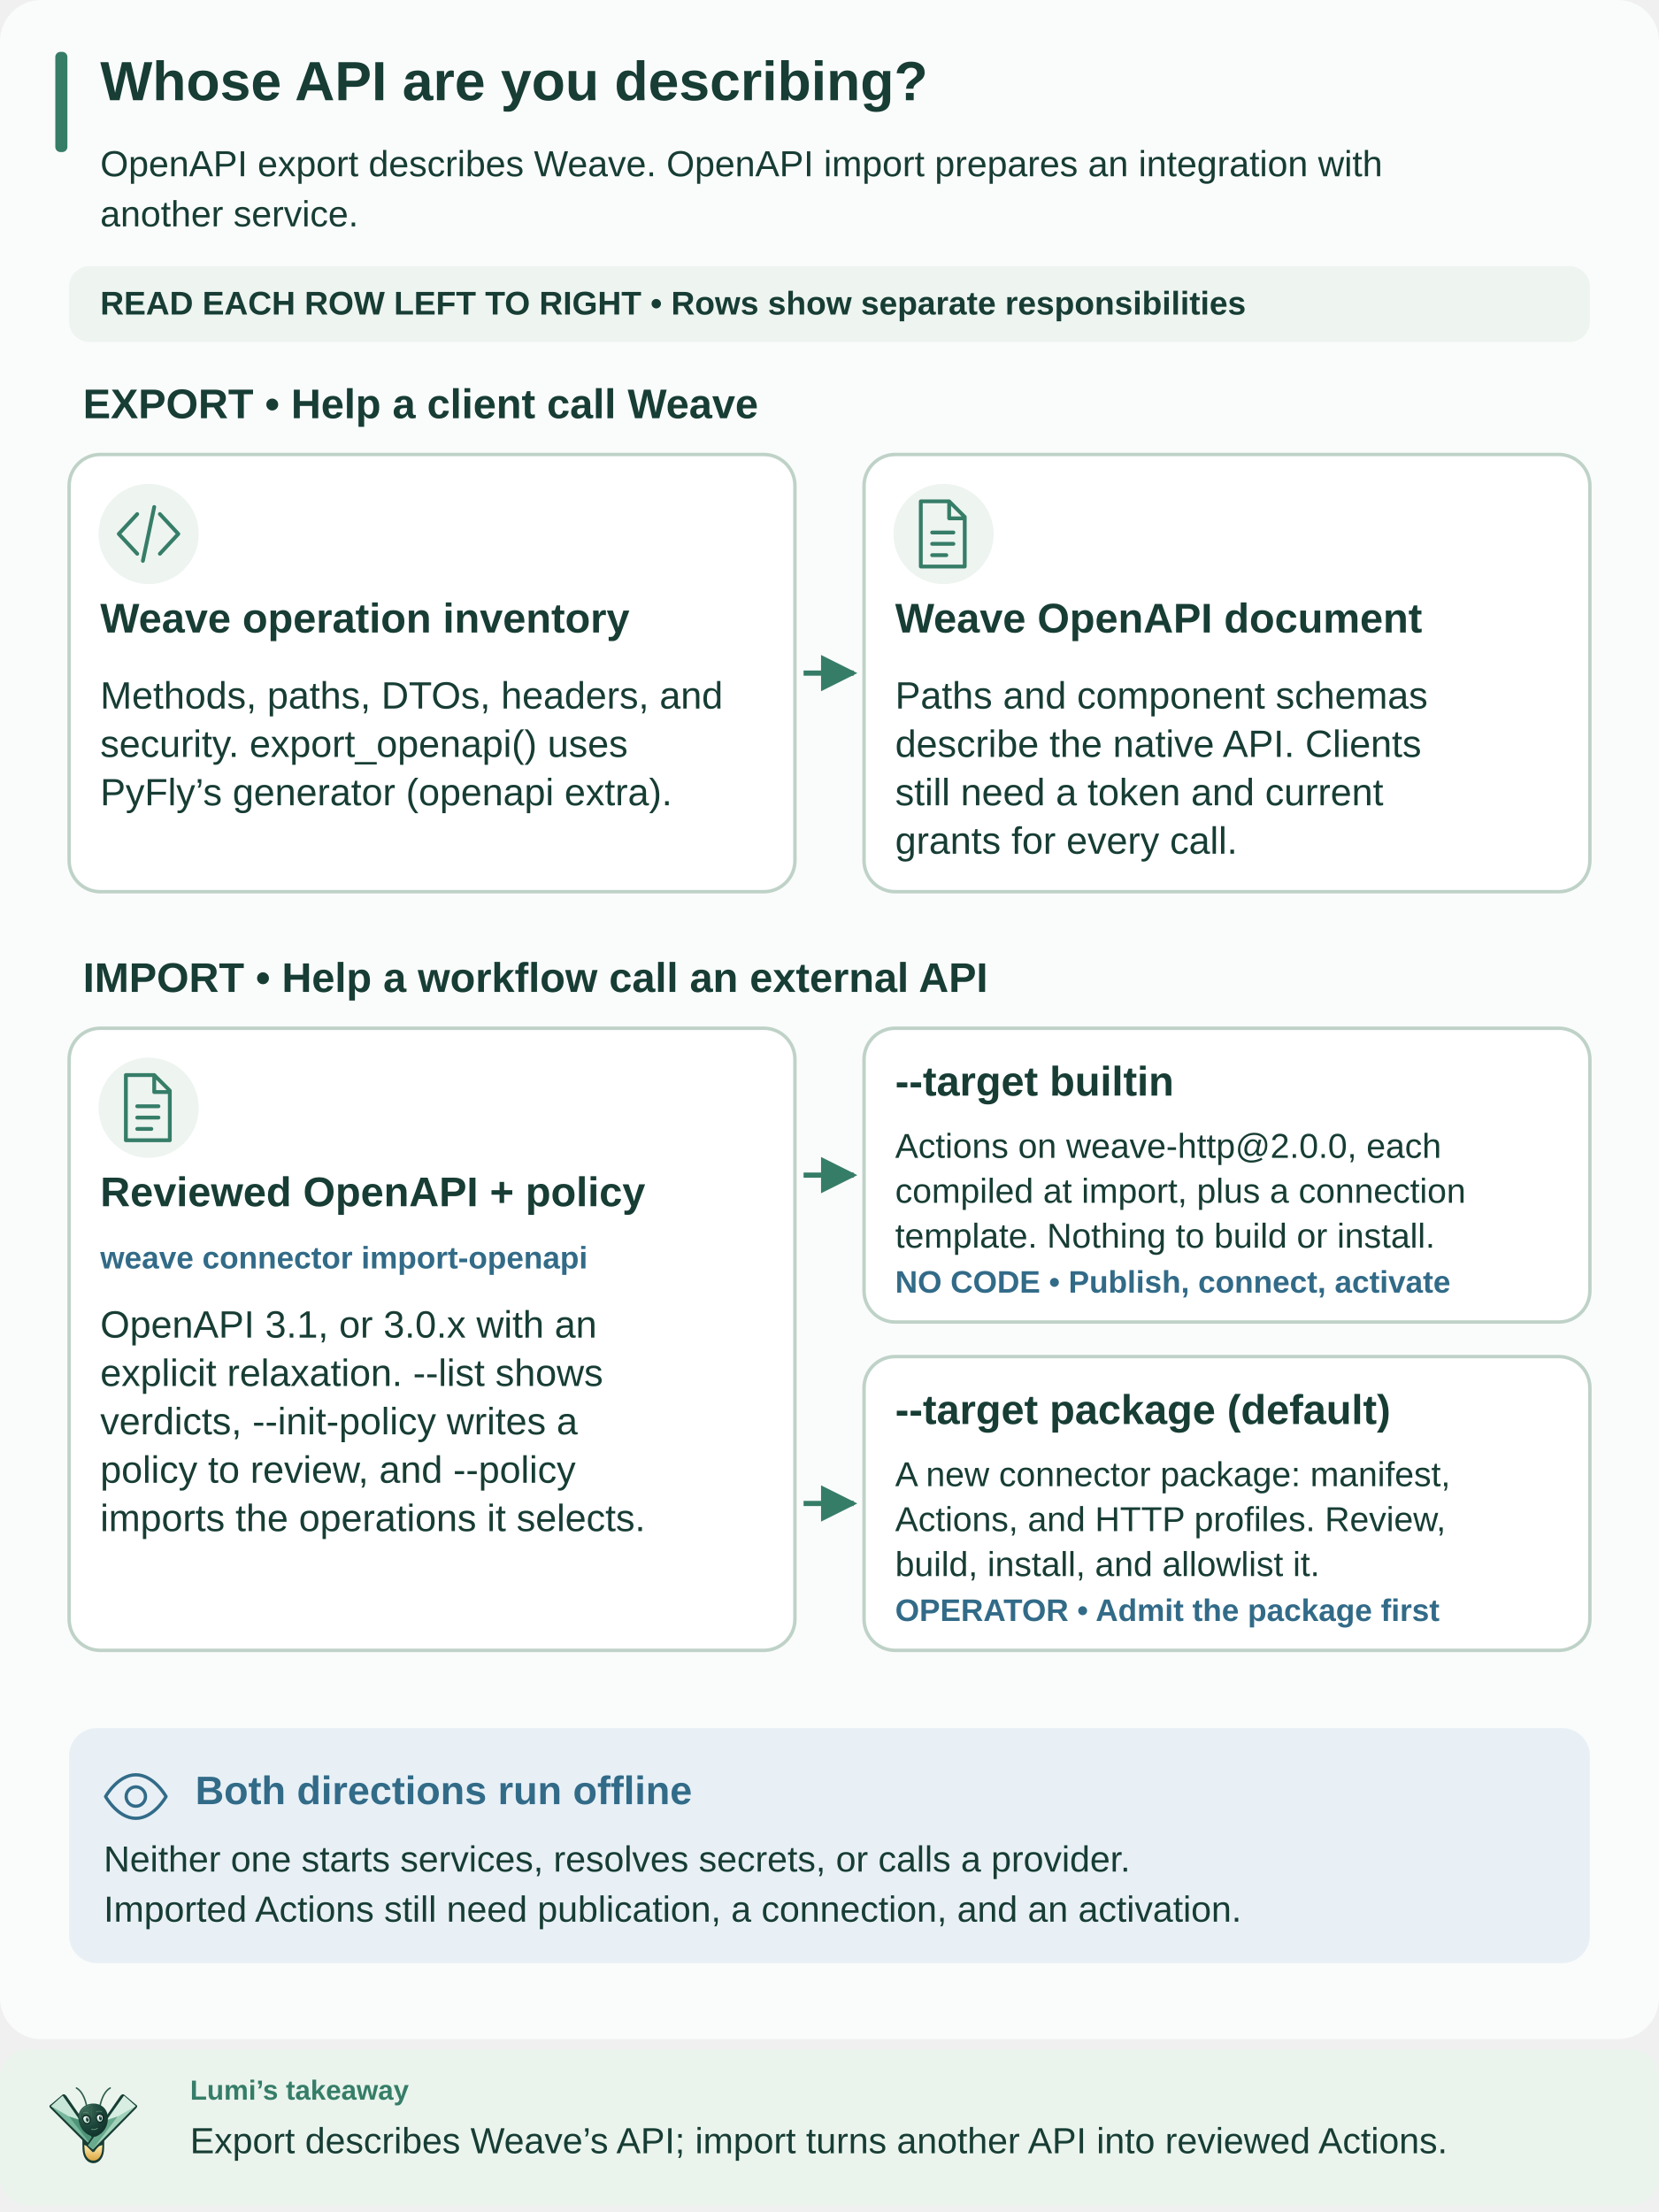
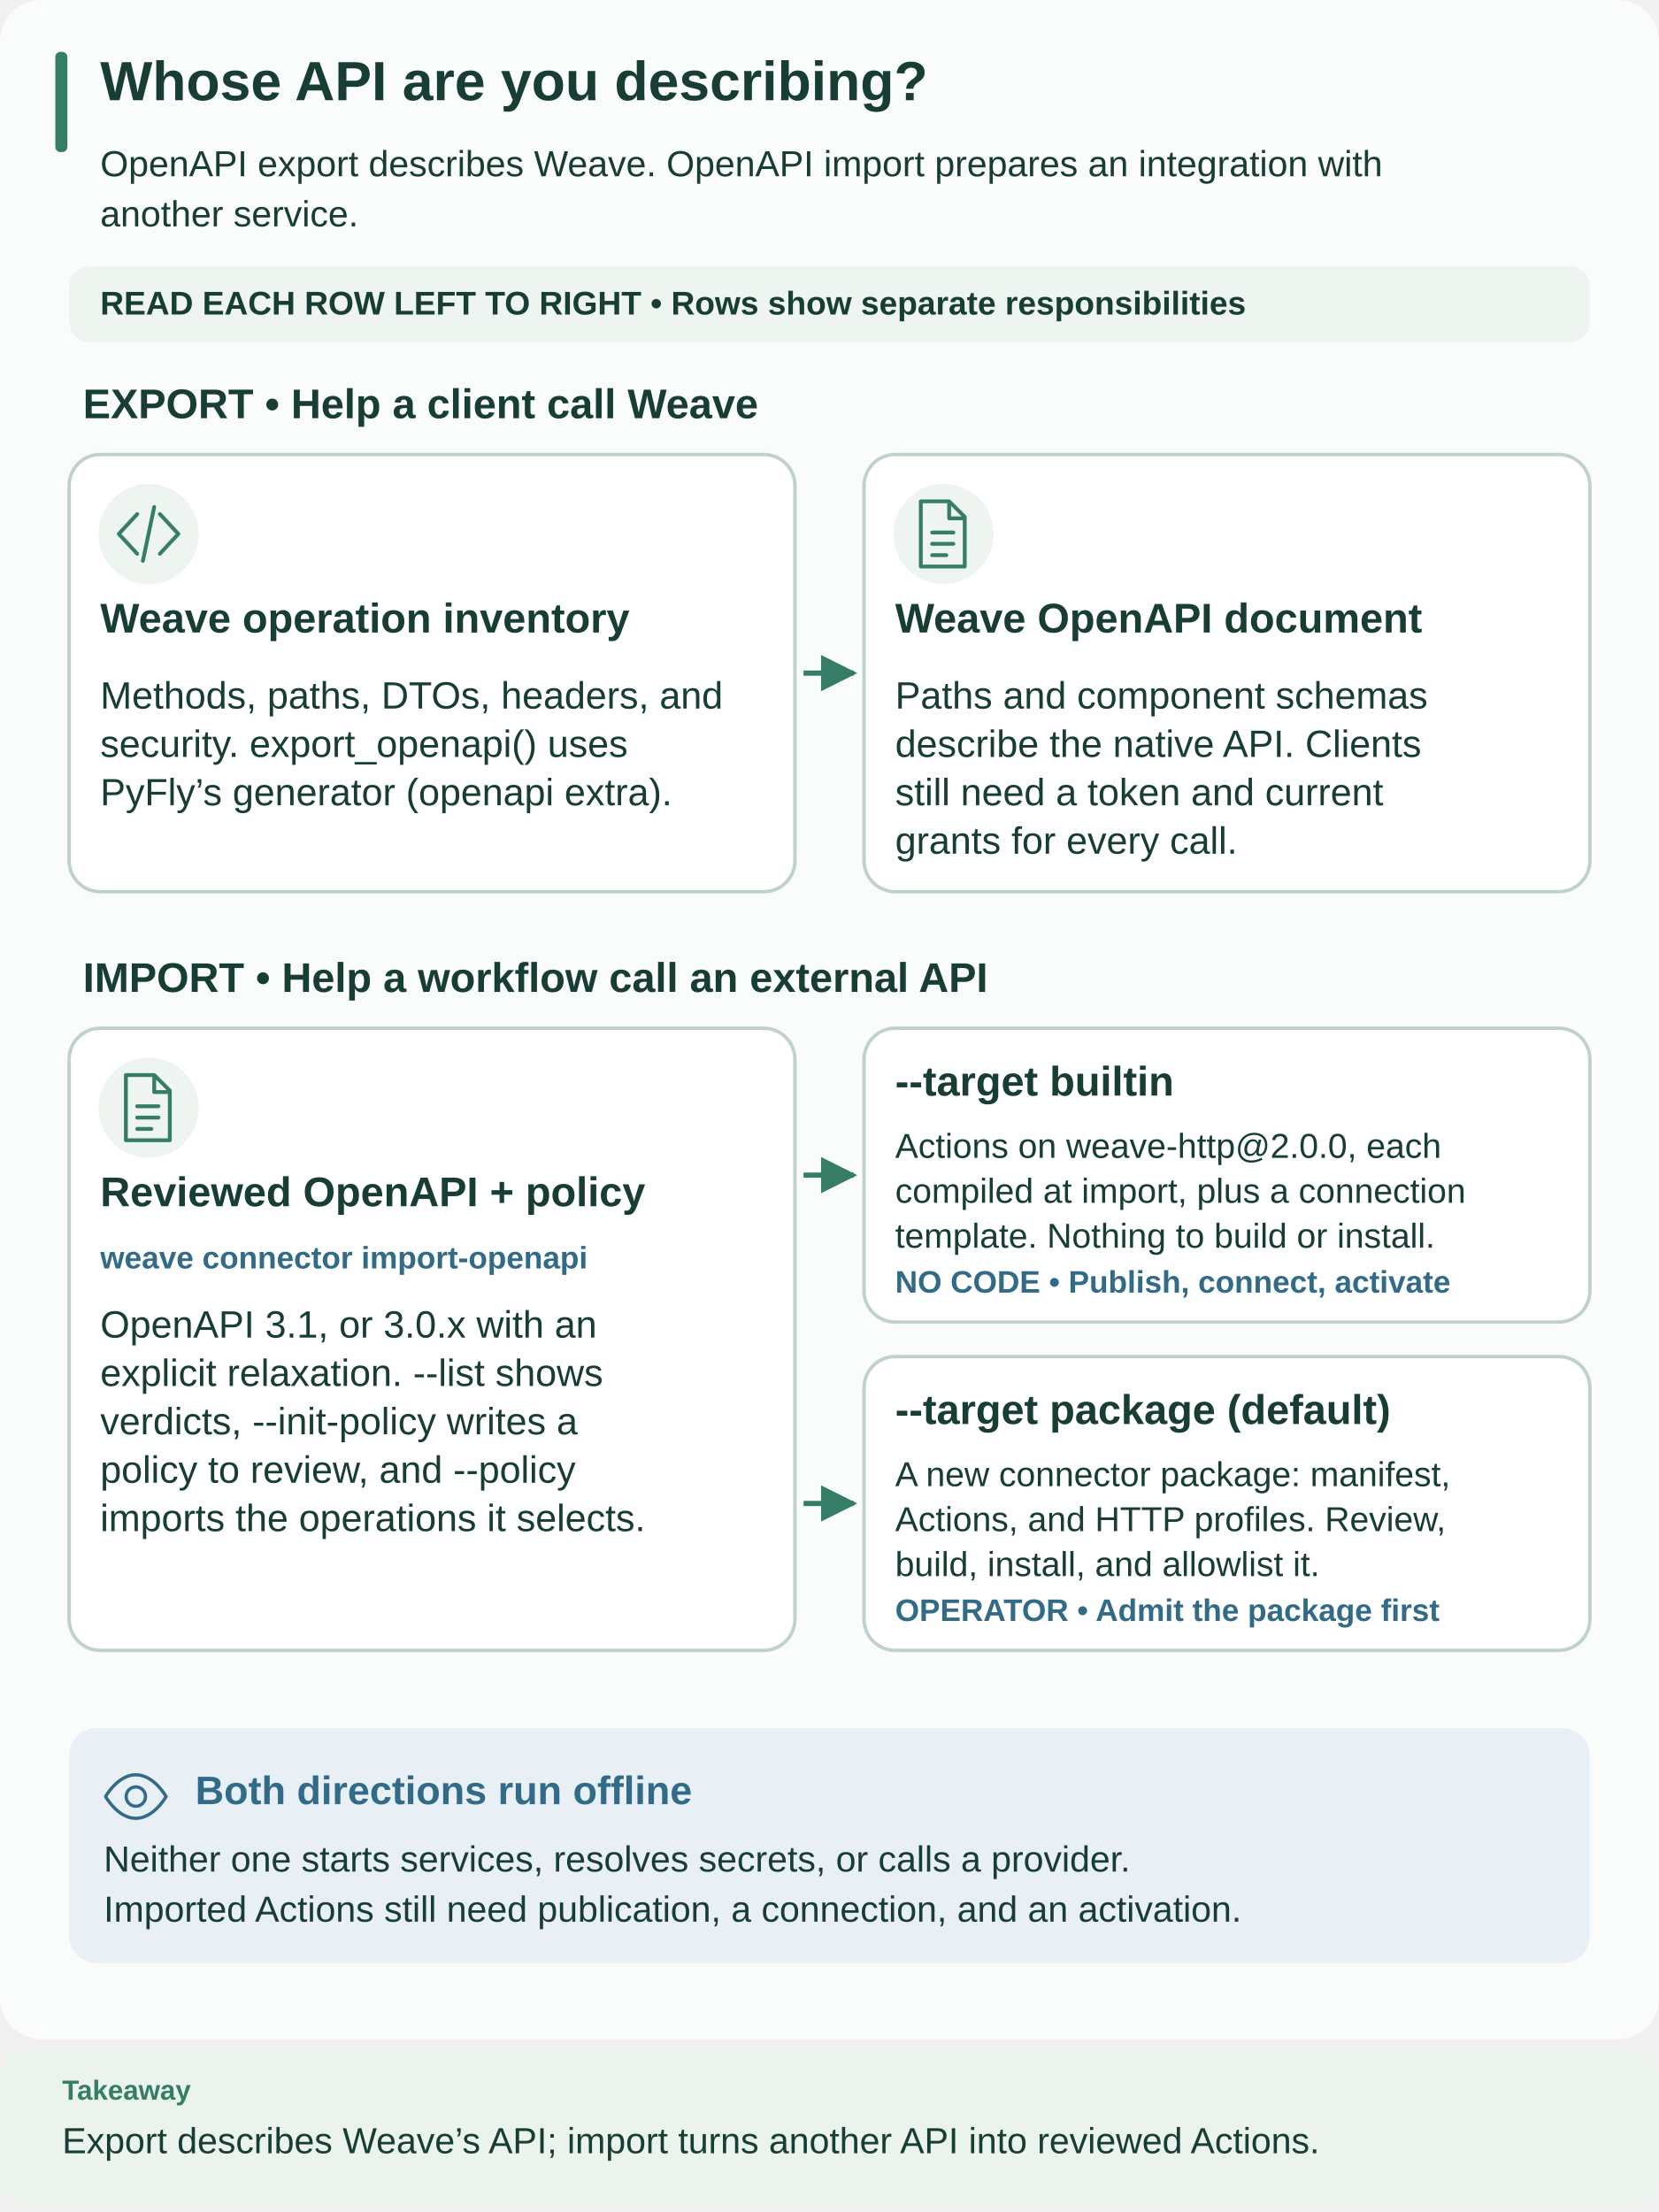
<svg xmlns="http://www.w3.org/2000/svg" width="960" height="1280" viewBox="0 0 960 1280" role="img" aria-labelledby="title desc">
  <defs>
    <marker id="arrow" viewBox="0 0 10 10" refX="9" refY="5" markerWidth="7" markerHeight="7" orient="auto">
      <path d="M0 0 10 5 0 10z" fill="#367D68" />
    </marker>
  </defs>
  <style>text{font-family:Arial,Helvetica,sans-serif}.edge{stroke:#367D68;stroke-width:3;fill:none;marker-end:url(#arrow)}</style>
  <rect width="960" height="1180" rx="24" fill="#FAFCFB" />
  <rect x="32" y="30" width="7" height="58" rx="3" fill="#367D68" />
  <text x="58" y="58" font-size="32" font-weight="700" fill="#173D34">Whose API are you describing?</text>
  <text x="58" y="102" font-size="21" font-weight="400" fill="#173D34">OpenAPI export describes Weave. OpenAPI import prepares an integration with</text>
  <text x="58" y="131" font-size="21" font-weight="400" fill="#173D34">another service.</text>
  <rect x="40" y="154" width="880" height="44" rx="12" fill="#EEF4F0" />
  <text x="58" y="182" font-size="19" font-weight="600" fill="#173D34">READ EACH ROW LEFT TO RIGHT  •  Rows show separate responsibilities</text>
  <text x="48" y="242" font-size="24" font-weight="700" fill="#173D34">EXPORT • Help a client call Weave</text>
  <rect x="40.0" y="263" width="420.0" height="253" rx="18" fill="white" stroke="#BFD2C8" stroke-width="2" />
  <circle cx="86.0" cy="309" r="29" fill="#EEF4F0" />
  <g transform="translate(63.0 286) scale(0.82)" stroke="#367D68" stroke-width="2.7" fill="none" stroke-linecap="round" stroke-linejoin="round">
    <path d="m20 14-13 14 13 14 M36 14l13 14-13 14 M32 9l-8 38" />
  </g>
  <text x="58.0" y="366" font-size="24" font-weight="700" fill="#173D34">Weave operation inventory</text>
  <text x="58.0" y="410" font-size="22" font-weight="400" fill="#173D34">Methods, paths, DTOs, headers, and</text>
  <text x="58.0" y="438" font-size="22" font-weight="400" fill="#173D34">security. export_openapi() uses</text>
  <text x="58.0" y="466" font-size="22" font-weight="400" fill="#173D34">PyFly’s generator (openapi extra).</text>
  <path class="edge" d="M465.0 389.5h29" />
  <rect x="500.0" y="263" width="420.0" height="253" rx="18" fill="white" stroke="#BFD2C8" stroke-width="2" />
  <circle cx="546.0" cy="309" r="29" fill="#EEF4F0" />
  <g transform="translate(523.0 286) scale(0.82)" stroke="#367D68" stroke-width="2.7" fill="none" stroke-linecap="round" stroke-linejoin="round">
    <path d="M12 5h20l11 11v35H12z M32 5v12h11 M20 27h15 M20 35h15 M20 43h10" />
  </g>
  <text x="518.0" y="366" font-size="24" font-weight="700" fill="#173D34">Weave OpenAPI document</text>
  <text x="518.0" y="410" font-size="22" font-weight="400" fill="#173D34">Paths and component schemas</text>
  <text x="518.0" y="438" font-size="22" font-weight="400" fill="#173D34">describe the native API. Clients</text>
  <text x="518.0" y="466" font-size="22" font-weight="400" fill="#173D34">still need a token and current</text>
  <text x="518.0" y="494" font-size="22" font-weight="400" fill="#173D34">grants for every call.</text>
  <text x="48" y="574" font-size="24" font-weight="700" fill="#173D34">IMPORT • Help a workflow call an external API</text>
  <rect x="40.0" y="595" width="420.0" height="360" rx="18" fill="white" stroke="#BFD2C8" stroke-width="2" />
  <circle cx="86.0" cy="641" r="29" fill="#EEF4F0" />
  <g transform="translate(63.0 618) scale(0.82)" stroke="#367D68" stroke-width="2.7" fill="none" stroke-linecap="round" stroke-linejoin="round">
    <path d="M12 5h20l11 11v35H12z M32 5v12h11 M20 27h15 M20 35h15 M20 43h10" />
  </g>
  <text x="58.0" y="698" font-size="24" font-weight="700" fill="#173D34">Reviewed OpenAPI + policy</text>
  <text x="58.0" y="774" font-size="22" font-weight="400" fill="#173D34">OpenAPI 3.1, or 3.0.x with an</text>
  <text x="58.0" y="802" font-size="22" font-weight="400" fill="#173D34">explicit relaxation. --list shows</text>
  <text x="58.0" y="830" font-size="22" font-weight="400" fill="#173D34">verdicts, --init-policy writes a</text>
  <text x="58.0" y="858" font-size="22" font-weight="400" fill="#173D34">policy to review, and --policy</text>
  <text x="58.0" y="886" font-size="22" font-weight="400" fill="#173D34">imports the operations it selects.</text>
  <text x="58.0" y="734" font-size="18" font-weight="600" fill="#326B88">weave connector import-openapi</text>
  <path class="edge" d="M465.0 680h29" />
  <path class="edge" d="M465.0 870h29" />
  <rect x="500.0" y="595" width="420.0" height="170" rx="18" fill="white" stroke="#BFD2C8" stroke-width="2" />
  <text x="518.0" y="634" font-size="24" font-weight="700" fill="#173D34">--target builtin</text>
  <text x="518.0" y="670" font-size="20" font-weight="400" fill="#173D34">Actions on weave-http@2.0.0, each</text>
  <text x="518.0" y="696" font-size="20" font-weight="400" fill="#173D34">compiled at import, plus a connection</text>
  <text x="518.0" y="722" font-size="20" font-weight="400" fill="#173D34">template. Nothing to build or install.</text>
  <text x="518.0" y="748" font-size="18" font-weight="600" fill="#326B88">NO CODE • Publish, connect, activate</text>
  <rect x="500.0" y="785" width="420.0" height="170" rx="18" fill="white" stroke="#BFD2C8" stroke-width="2" />
  <text x="518.0" y="824" font-size="24" font-weight="700" fill="#173D34">--target package (default)</text>
  <text x="518.0" y="860" font-size="20" font-weight="400" fill="#173D34">A new connector package: manifest,</text>
  <text x="518.0" y="886" font-size="20" font-weight="400" fill="#173D34">Actions, and HTTP profiles. Review,</text>
  <text x="518.0" y="912" font-size="20" font-weight="400" fill="#173D34">build, install, and allowlist it.</text>
  <text x="518.0" y="938" font-size="18" font-weight="600" fill="#326B88">OPERATOR • Admit the package first</text>
  <rect x="40" y="1000" width="880" height="136" rx="16" fill="#E8F0F6" />
  <g transform="translate(59 1020) scale(0.7)" stroke="#326B88" stroke-width="2.7" fill="none" stroke-linecap="round" stroke-linejoin="round">
    <path d="M3 28s10-18 25-18 25 18 25 18-10 18-25 18S3 28 3 28z" />
    <circle cx="28" cy="28" r="8" />
  </g>
  <text x="113" y="1044" font-size="23" font-weight="700" fill="#326B88">Both directions run offline</text>
  <text x="60" y="1083" font-size="21" font-weight="400" fill="#173D34">Neither one starts services, resolves secrets, or calls a provider.</text>
  <text x="60" y="1112" font-size="21" font-weight="400" fill="#173D34">Imported Actions still need publication, a connection, and an activation.</text>
-   <g id="lumi-takeaway">
+   <g id="takeaway">
    <rect x="0" y="1186" width="960" height="90" rx="16" fill="#EAF4ED" />
-     <g transform="translate(22 1197) scale(.25)">
-       <defs>
-         <radialGradient id="lumi-face" cx=".3" cy=".2" r=".9">
-           <stop stop-color="#3C6957" />
-           <stop offset=".55" stop-color="#1C463A" />
-           <stop offset="1" stop-color="#102E28" />
-         </radialGradient>
-         <linearGradient id="lumi-eye" x1="0" y1="0" x2="0" y2="1">
-           <stop stop-color="#FFFFFF" />
-           <stop offset="1" stop-color="#B8DCC8" />
-         </linearGradient>
-         <linearGradient id="lumi-lantern" x1="0" y1="0" x2="0" y2="1">
-           <stop stop-color="#FFEDAD" />
-           <stop offset="1" stop-color="#DDA743" />
-         </linearGradient>
-       </defs>
-       <g stroke-linecap="round" stroke-linejoin="round">
-         <path d="M113 89C109 67 100 51 89 45M143 89C147 67 156 51 167 45" fill="none" stroke="#315C4E" stroke-width="3.5" />
-         <path d="M102 134Q128 122 154 134L153 184C153 206 142 219 128 219C114 219 103 206 103 184Z" fill="#173D34" />
-         <path d="M107 177Q128 185 149 177L148 191C146 205 138 213 128 213C118 213 110 205 108 191Z" fill="url(#lumi-lantern)" />
-         <path d="M30 83L56 61Q61 57 66 64L142 174L130 193L28 91Q24 86 30 83Z" fill="#173D34" />
-         <path d="M57 63L135 175L129 185L30 87Z" fill="#78B89C" />
-         <path d="M57 63L96 119L72 111L30 87Z" fill="#C7E6D7" />
-         <path d="M72 111L96 119L135 175L129 185Z" fill="#4F9479" />
-         <path d="M226 83L200 61Q195 57 190 64L111 178L127 194L228 91Q232 86 226 83Z" fill="#173D34" />
-         <path d="M199 63L116 178L127 187L226 87Z" fill="#A1D1B9" />
-         <path d="M199 63L160 119L184 111L226 87Z" fill="#D8EEE3" />
-         <path d="M184 111L160 119L116 178L127 187Z" fill="#68AA8D" />
-         <g transform="rotate(-5 128 120)">
-           <path d="M94 115C93 95 108 81 128 81C148 81 163 95 162 115       C162 135 150 152 130 158C109 155 95 138 94 115Z" fill="url(#lumi-face)" />
-           <path d="M98 111C98 96 110 86 124 85" fill="none" stroke="#83AF94" stroke-width="1.2" opacity=".5" />
-           <path d="M128 87C124 99 124 106 126 112" fill="none" stroke="#58856B" stroke-width="1" opacity=".4" />
-           <path d="M103 114C104 106 111 103 117 107C124 111 124 120 119 126       C111 131 104 124 103 114Z" fill="#0C2923" />
-           <path d="M105 114C106 109 111 107 116 110C120 113 121 120 117 124       C111 127 106 122 105 114Z" fill="url(#lumi-eye)" />
-           <ellipse cx="114.5" cy="116.5" rx="3.3" ry="5.4" fill="#173D34" />
-           <circle cx="115.5" cy="113.5" r="1.4" fill="#FFFFFF" />
-           <path d="M135 112C138 105 145 103 151 108C156 114 153 124 147 127       C139 129 133 120 135 112Z" fill="#0C2923" />
-           <path d="M137 113C139 108 144 107 148 110C152 114 150 121 146 124       C140 126 136 120 137 113Z" fill="url(#lumi-eye)" />
-           <ellipse cx="145" cy="116" rx="3.3" ry="5.4" fill="#173D34" />
-           <circle cx="146" cy="113" r="1.4" fill="#FFFFFF" />
-           <path d="M106 101Q112 98 118 102M137 101Q143 98 149 102" fill="none" stroke="#6C997E" stroke-width="1.8" opacity=".65" />
-           <path d="M122 140Q129 143 136 139" fill="none" stroke="#84B295" stroke-width="1.5" />
-         </g>
-       </g>
-     </g>
-     <text x="110" y="1215" style="font-family:Arial,Helvetica,sans-serif;font-size:16px;font-weight:700;fill:#367D68">Lumi’s takeaway</text>
-     <text x="110" y="1246" style="font-family:Arial,Helvetica,sans-serif;font-size:21px;fill:#173D34">Export describes Weave’s API; import turns another API into reviewed Actions.</text>
+     <text x="36" y="1215" style="font-family:Arial,Helvetica,sans-serif;font-size:16px;font-weight:700;fill:#367D68">Takeaway</text>
+     <text x="36" y="1246" style="font-family:Arial,Helvetica,sans-serif;font-size:21px;fill:#173D34">Export describes Weave’s API; import turns another API into reviewed Actions.</text>
  </g>
</svg>
